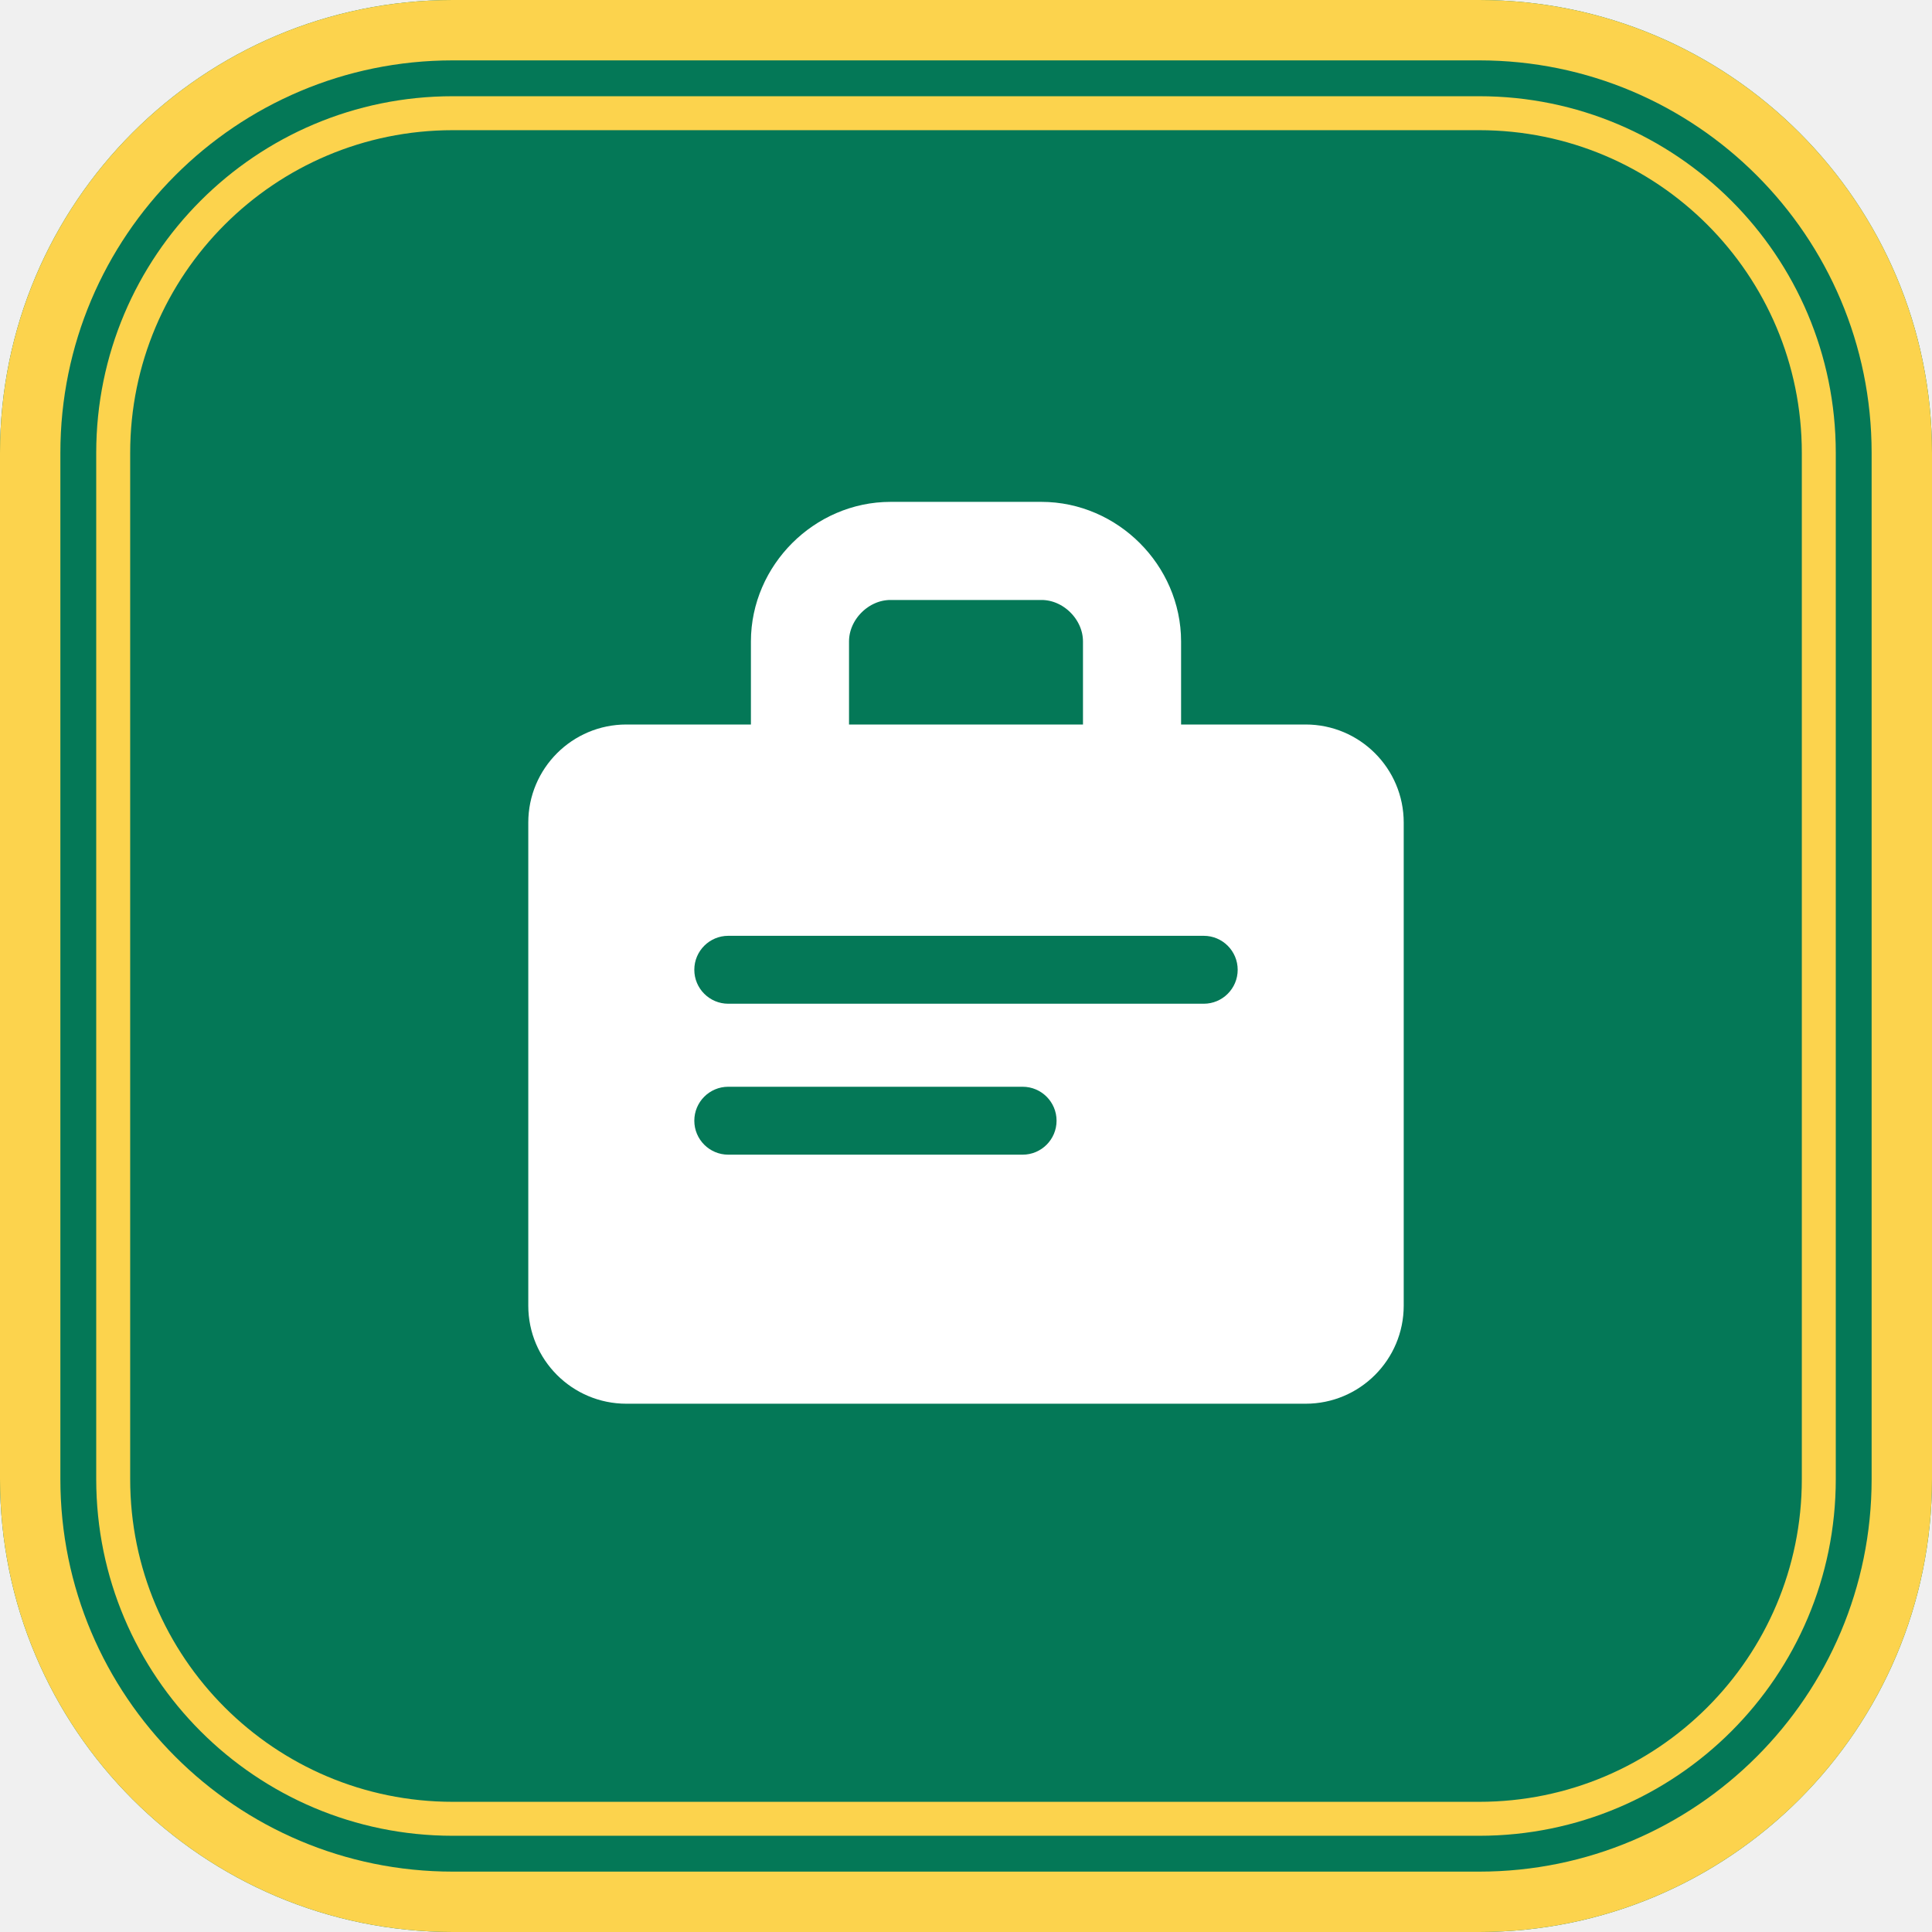
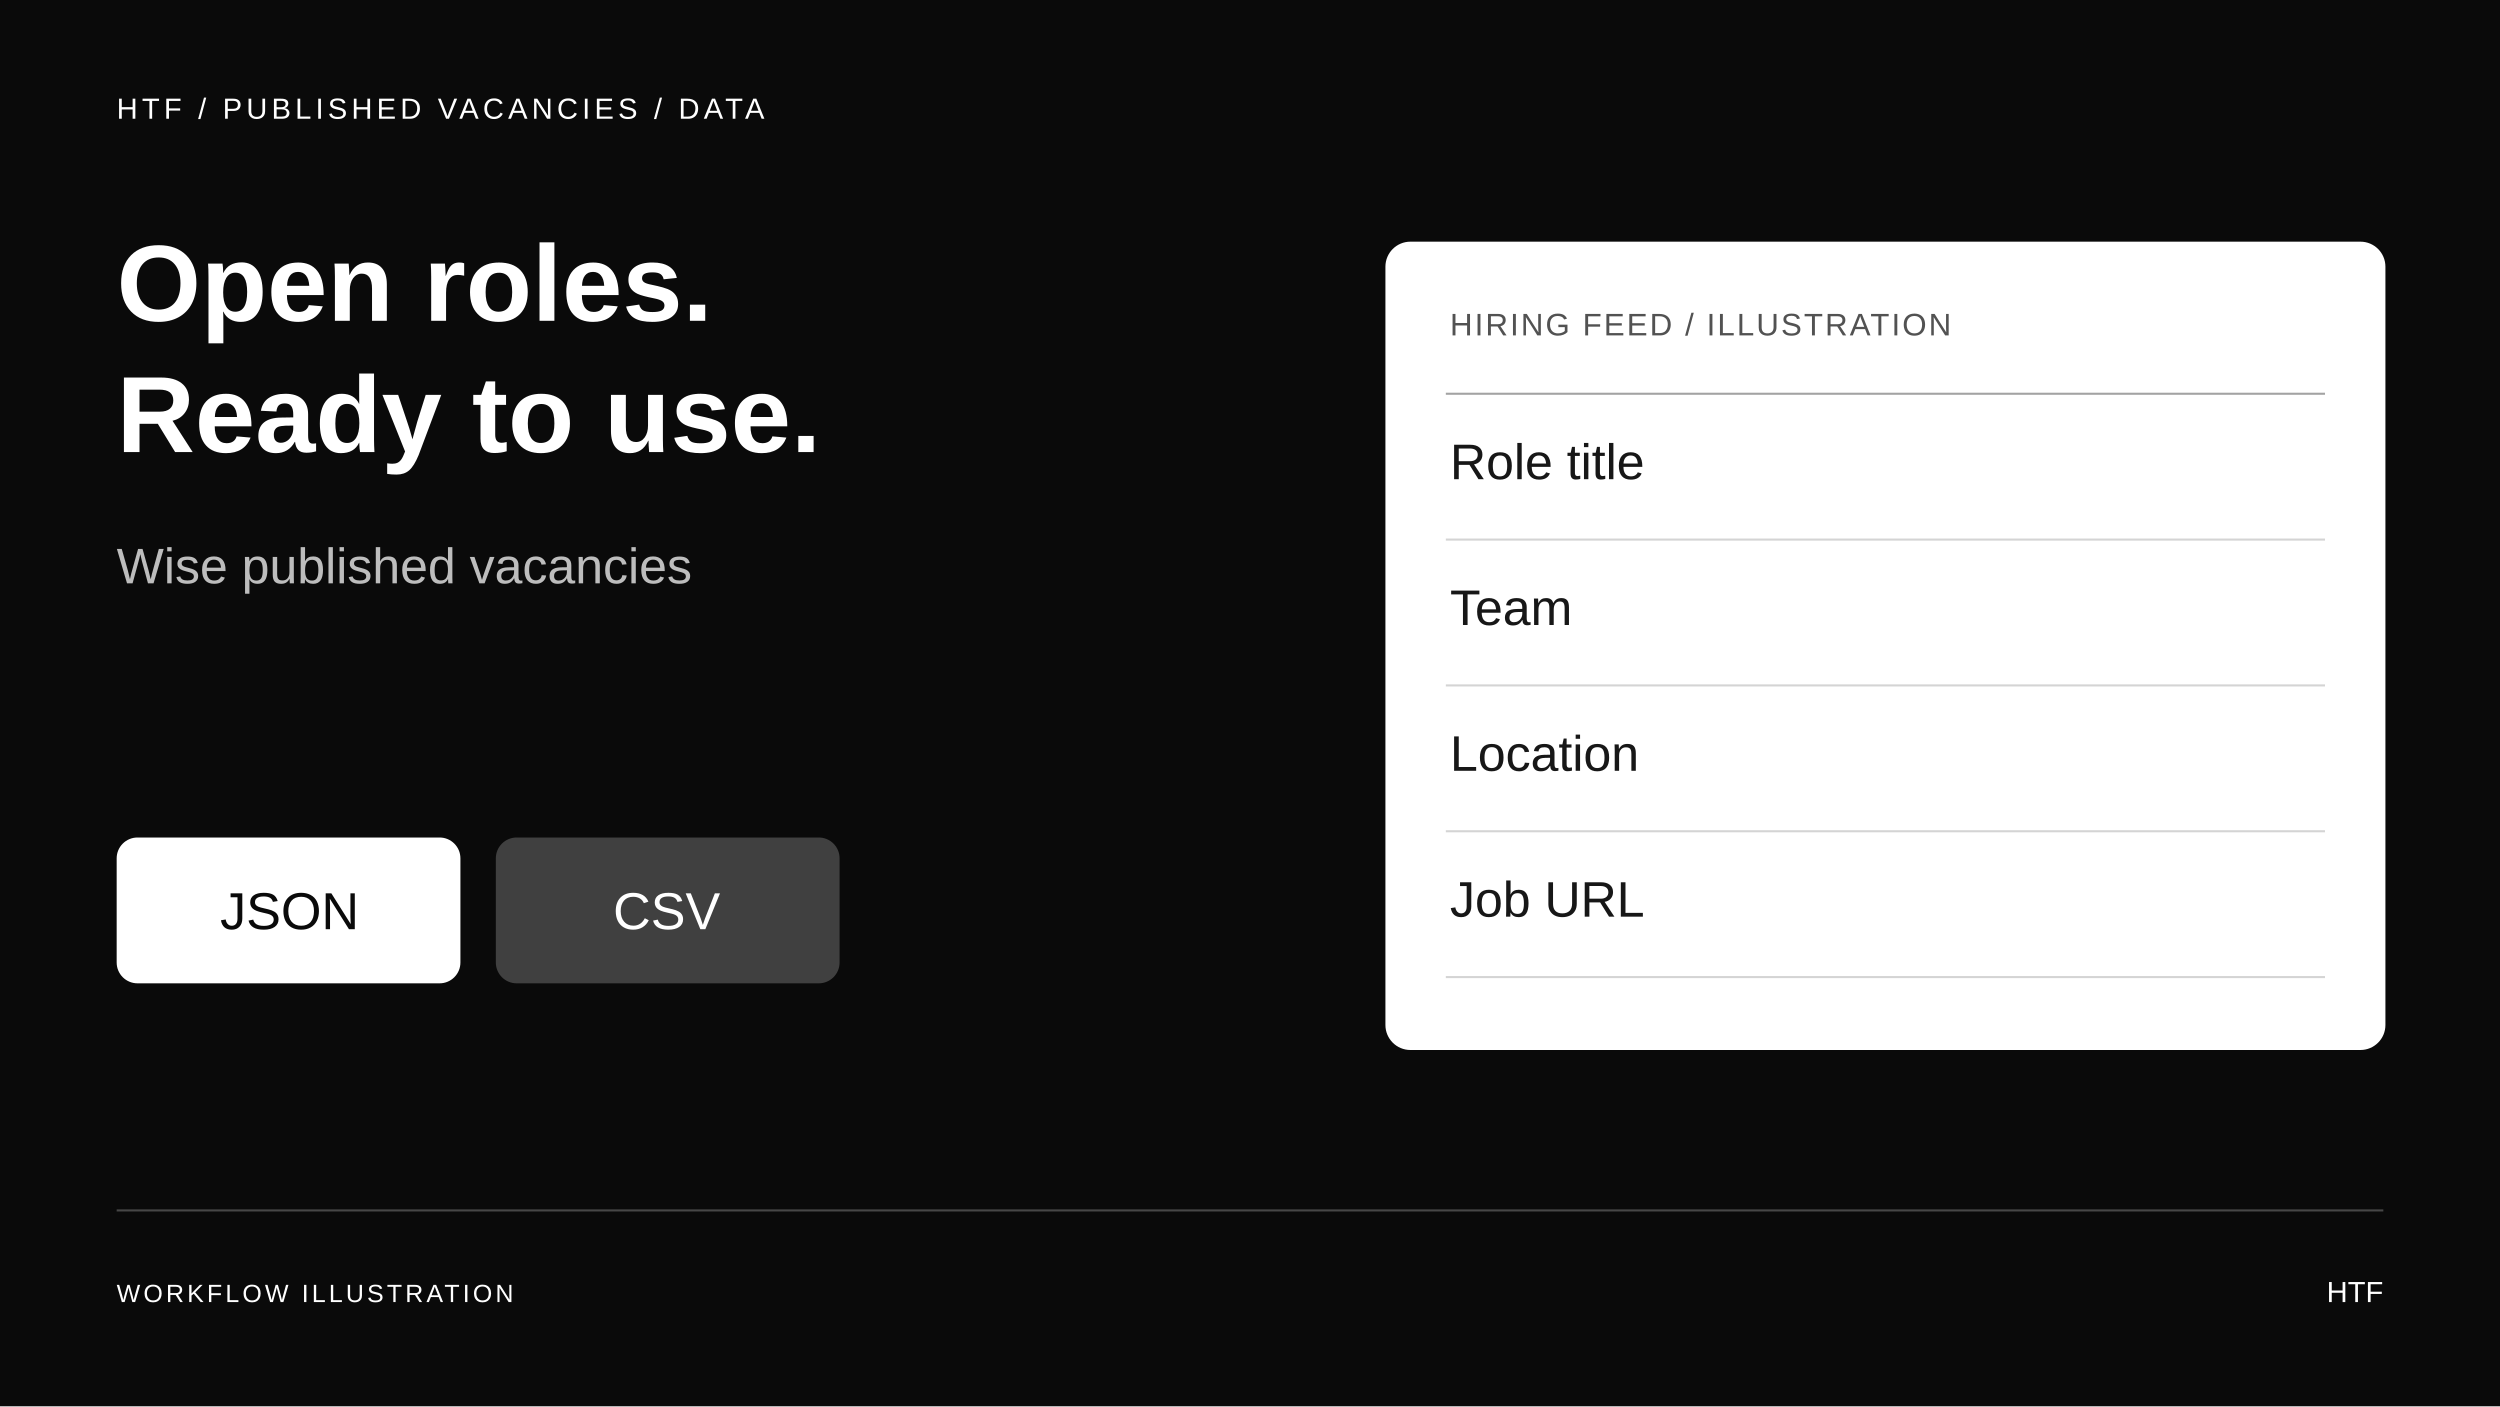
- <svg xmlns="http://www.w3.org/2000/svg" viewBox="0 0 512 512" role="img" aria-hidden="true">
-   <rect width="512" height="512" rx="120" fill="#047857" />
-   <rect x="8" y="8" width="496" height="496" rx="112" fill="none" stroke="#FCD34D" stroke-width="16" />
-   <rect x="30" y="30" width="452" height="452" rx="90" fill="none" stroke="#FCD34D" stroke-width="9" />
-   <path d="M212 192V170c0-13 11-24 24-24h40c13 0 24 11 24 24v22" fill="none" stroke="#fff" stroke-width="26" stroke-linecap="round" />
-   <rect x="140" y="192" width="232" height="180" rx="26" fill="#fff" />
-   <rect x="184" y="248" width="144" height="18" rx="9" fill="#047857" />
-   <rect x="184" y="288" width="96" height="18" rx="9" fill="#047857" />
+ <svg xmlns="http://www.w3.org/2000/svg" width="1200" height="675" viewBox="0 0 1200 675" role="img">
+   <rect width="1200" height="675" fill="#0a0a0a" />
+   <text x="56" y="57" fill="#ffffff" font-family="Arial,sans-serif" font-size="14" letter-spacing="2">HTF / PUBLISHED VACANCIES / DATA</text>
+   <text x="56" y="154" fill="#ffffff" font-family="Arial,sans-serif" font-size="52" font-weight="700">Open roles.</text>
+   <text x="56" y="217" fill="#ffffff" font-family="Arial,sans-serif" font-size="52" font-weight="700">Ready to use.</text>
+   <text x="56" y="280" fill="#bdbdbd" font-family="Arial,sans-serif" font-size="24">Wise published vacancies</text>
+   <rect x="665" y="116" width="480" height="388" rx="12" fill="#ffffff" />
+   <text x="696" y="161" fill="#525252" font-family="Arial,sans-serif" font-size="15" letter-spacing="1">HIRING FEED / ILLUSTRATION</text>
+   <path d="M694 189H1116" fill="none" stroke="#a3a3a3" />
+   <text x="696" y="230" fill="#171717" font-family="Arial,sans-serif" font-size="24">Role title</text>
+   <path d="M694 259H1116" fill="none" stroke="#d4d4d4" />
+   <text x="696" y="300" fill="#171717" font-family="Arial,sans-serif" font-size="24">Team</text>
+   <path d="M694 329H1116" fill="none" stroke="#d4d4d4" />
+   <text x="696" y="370" fill="#171717" font-family="Arial,sans-serif" font-size="24">Location</text>
+   <path d="M694 399H1116" fill="none" stroke="#d4d4d4" />
+   <text x="696" y="440" fill="#171717" font-family="Arial,sans-serif" font-size="24">Job URL</text>
+   <path d="M694 469H1116" fill="none" stroke="#d4d4d4" />
+   <rect x="56" y="402" width="165" height="70" rx="10" fill="#ffffff" />
+   <text x="139" y="446" fill="#0a0a0a" font-family="Arial,sans-serif" font-size="25" text-anchor="middle">JSON</text>
+   <rect x="238" y="402" width="165" height="70" rx="10" fill="#404040" />
+   <text x="320" y="446" fill="#ffffff" font-family="Arial,sans-serif" font-size="25" text-anchor="middle">CSV</text>
+   <path d="M56 581H1144" fill="none" stroke="#ffffff" opacity=".25" />
+   <text x="56" y="625" fill="#ffffff" font-family="Arial,sans-serif" font-size="12" letter-spacing="1.5">WORKFLOW ILLUSTRATION</text>
+   <text x="1144" y="625" fill="#ffffff" font-family="Arial,sans-serif" font-size="14" text-anchor="end">HTF</text>
</svg>
